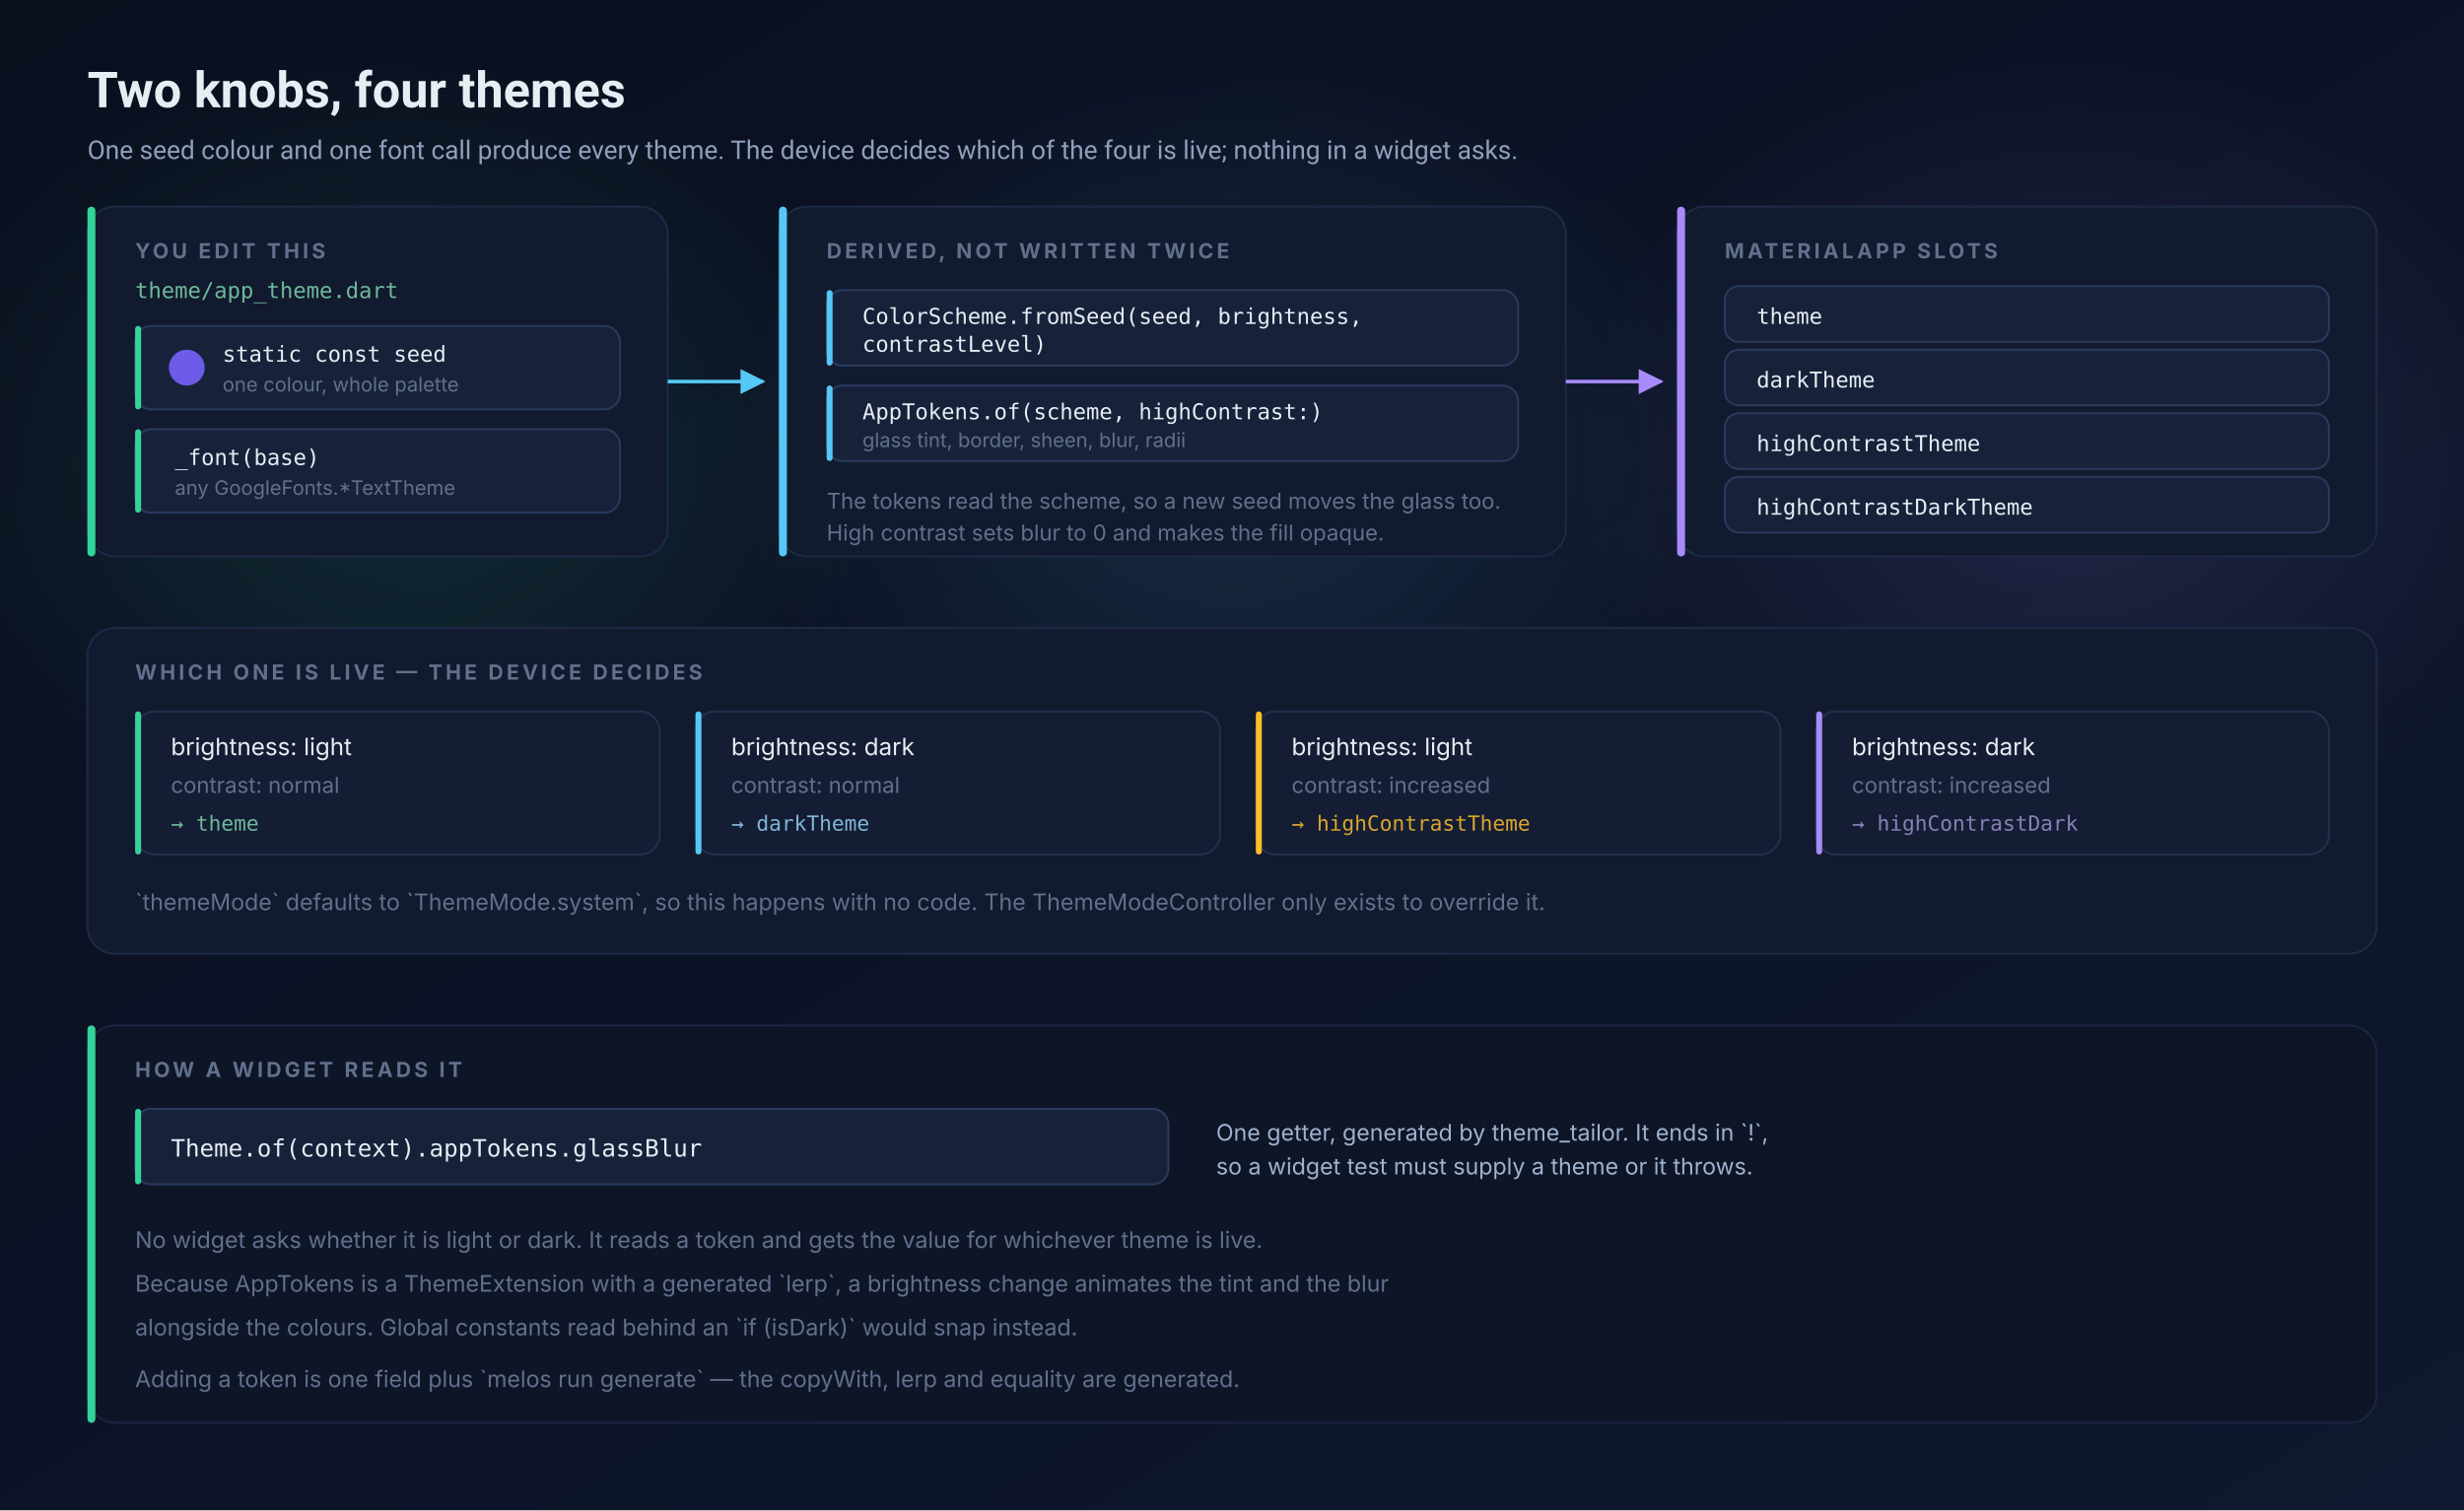
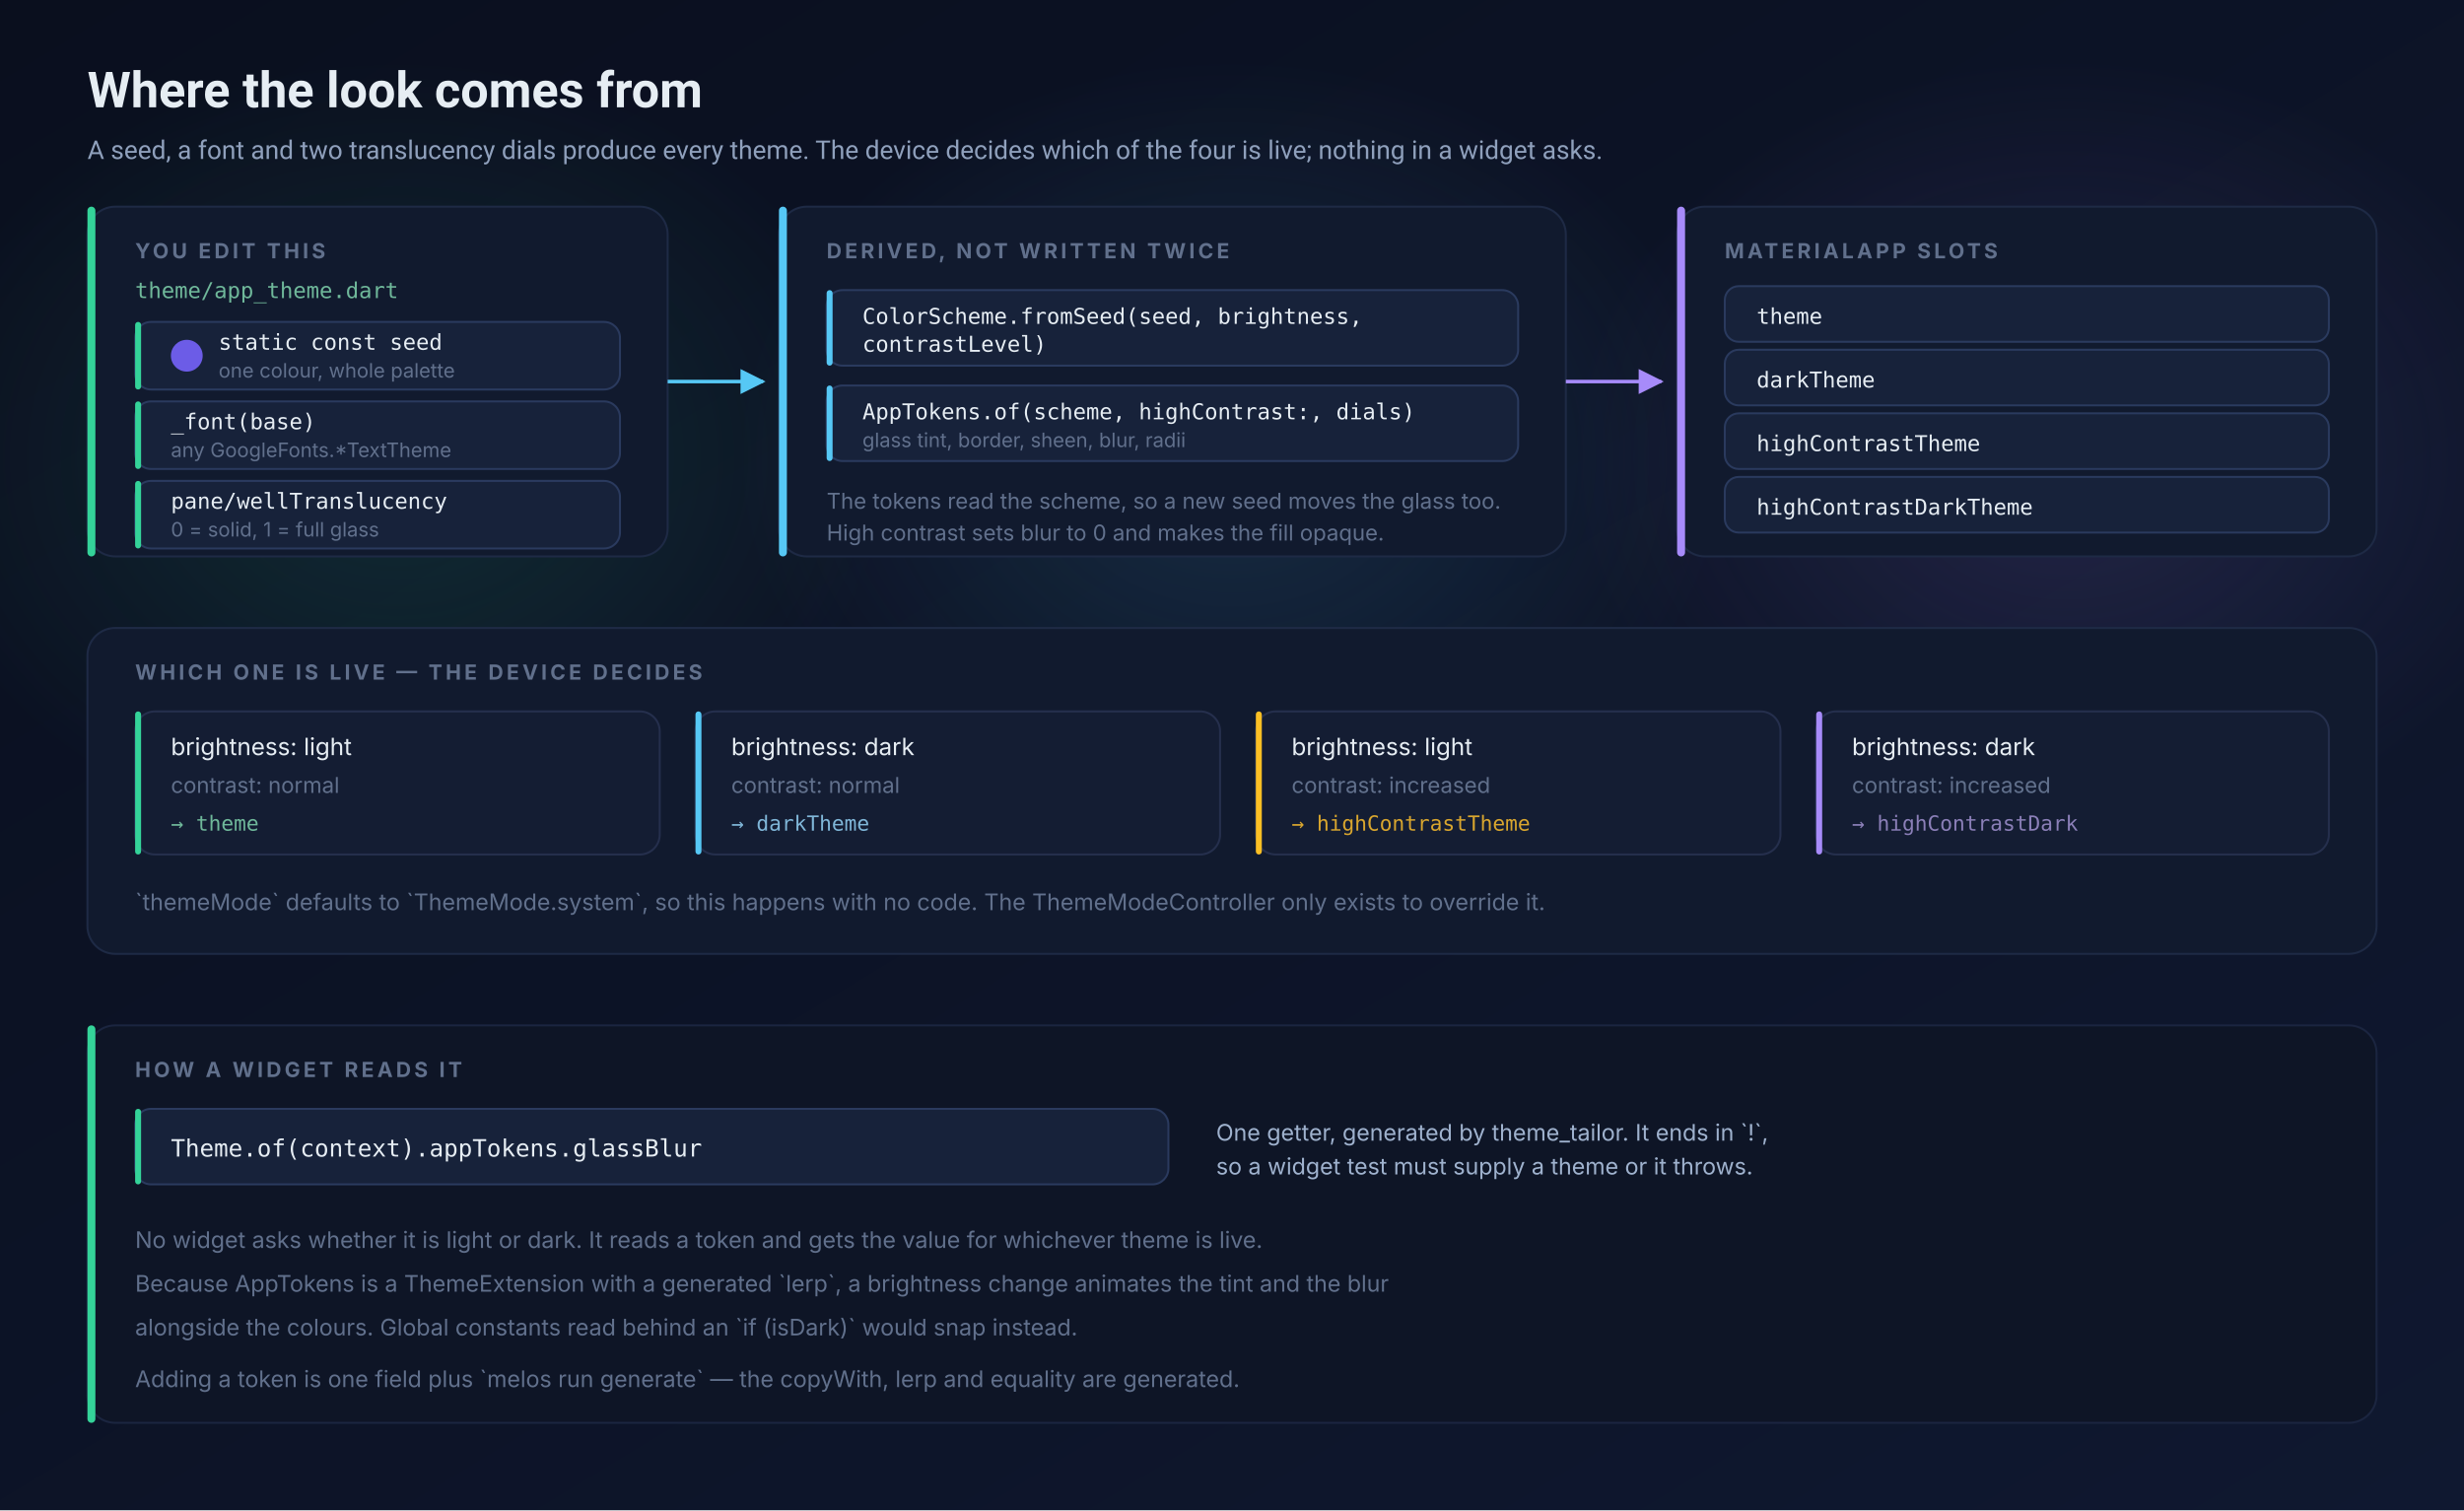
<svg xmlns="http://www.w3.org/2000/svg" viewBox="0 0 1240 760" width="1240" height="760" role="img" aria-label="One seed colour and one font call feed ColorScheme.fromSeed and AppTokens.of, which together build four ThemeData objects: light, dark, and a high-contrast variant of each. MaterialApp holds a slot for each, and the device chooses which is active from its brightness and its increase-contrast setting. Widgets read the tokens through Theme.of(context).appTokens, and because AppTokens is a ThemeExtension the values interpolate when the active theme changes.">
  <defs>
    <linearGradient id="bg" x1="0" y1="0" x2="1" y2="1">
      <stop offset="0" stop-color="#0A0F1E" />
      <stop offset="1" stop-color="#0F1830" />
    </linearGradient>
    <radialGradient id="glowEmerald" cx="0.5" cy="0.5" r="0.5">
      <stop offset="0" stop-color="#34D399" stop-opacity="0.14" />
      <stop offset="1" stop-color="#34D399" stop-opacity="0" />
    </radialGradient>
    <radialGradient id="glowCyan" cx="0.5" cy="0.5" r="0.5">
      <stop offset="0" stop-color="#56C8F5" stop-opacity="0.14" />
      <stop offset="1" stop-color="#56C8F5" stop-opacity="0" />
    </radialGradient>
    <radialGradient id="glowViolet" cx="0.5" cy="0.5" r="0.5">
      <stop offset="0" stop-color="#A78BFA" stop-opacity="0.14" />
      <stop offset="1" stop-color="#A78BFA" stop-opacity="0" />
    </radialGradient>
    <marker id="aC" viewBox="0 0 10 10" refX="9" refY="5" markerWidth="7" markerHeight="7" orient="auto-start-reverse">
      <path d="M0,0 L10,5 L0,10 z" fill="#56C8F5" />
    </marker>
    <marker id="aV" viewBox="0 0 10 10" refX="9" refY="5" markerWidth="7" markerHeight="7" orient="auto-start-reverse">
      <path d="M0,0 L10,5 L0,10 z" fill="#A78BFA" />
    </marker>
    <marker id="aE" viewBox="0 0 10 10" refX="9" refY="5" markerWidth="7" markerHeight="7" orient="auto-start-reverse">
      <path d="M0,0 L10,5 L0,10 z" fill="#34D399" />
    </marker>
  </defs>
  <rect width="1240" height="760" fill="url(#bg)" />
  <ellipse cx="200" cy="230" rx="250" ry="200" fill="url(#glowEmerald)" />
  <ellipse cx="620" cy="230" rx="250" ry="200" fill="url(#glowCyan)" />
  <ellipse cx="1040" cy="230" rx="250" ry="200" fill="url(#glowViolet)" />
-   <text x="44" y="54" font-family="-apple-system, BlinkMacSystemFont, 'Segoe UI', Roboto, sans-serif" font-size="25" font-weight="700" fill="#E6EDF3">Two knobs, four themes</text>
-   <text x="44" y="80" font-family="-apple-system, BlinkMacSystemFont, 'Segoe UI', Roboto, sans-serif" font-size="13" fill="#8FA0BC">One seed colour and one font call produce every theme. The device decides which of the four is live; nothing in a widget asks.</text>
+   <text x="44" y="54" font-family="-apple-system, BlinkMacSystemFont, 'Segoe UI', Roboto, sans-serif" font-size="25" font-weight="700" fill="#E6EDF3">Where the look comes from</text>
+   <text x="44" y="80" font-family="-apple-system, BlinkMacSystemFont, 'Segoe UI', Roboto, sans-serif" font-size="13" fill="#8FA0BC">A seed, a font and two translucency dials produce every theme. The device decides which of the four is live; nothing in a widget asks.</text>
  <rect x="44" y="104" width="292" height="176" rx="14" fill="#111A2E" stroke="#1E2A45" />
  <rect x="44" y="104" width="4" height="176" rx="2" fill="#34D399" />
  <text x="68" y="130" font-family="-apple-system, BlinkMacSystemFont, sans-serif" font-size="10.5" font-weight="700" letter-spacing="1.6" fill="#61708C">YOU EDIT THIS</text>
  <text x="68" y="150" font-family="ui-monospace, 'SF Mono', Menlo, Consolas, monospace" font-size="11" fill="#6FB89A">theme/app_theme.dart</text>
-   <rect x="68" y="164" width="244" height="42" rx="8" fill="#17223A" stroke="#2A3A5E" />
-   <rect x="68" y="164" width="3" height="42" rx="1.5" fill="#34D399" />
-   <circle cx="94" cy="185" r="9" fill="#6C5CE7" />
-   <text x="112" y="182" font-family="ui-monospace, 'SF Mono', Menlo, Consolas, monospace" font-size="11" fill="#E6EDF3">static const seed</text>
-   <text x="112" y="197" font-family="-apple-system, BlinkMacSystemFont, sans-serif" font-size="10" fill="#61708C">one colour, whole palette</text>
-   <rect x="68" y="216" width="244" height="42" rx="8" fill="#17223A" stroke="#2A3A5E" />
-   <rect x="68" y="216" width="3" height="42" rx="1.5" fill="#34D399" />
-   <text x="88" y="234" font-family="ui-monospace, 'SF Mono', Menlo, Consolas, monospace" font-size="11" fill="#E6EDF3">_font(base)</text>
-   <text x="88" y="249" font-family="-apple-system, BlinkMacSystemFont, sans-serif" font-size="10" fill="#61708C">any GoogleFonts.*TextTheme</text>
+   <rect x="68" y="162" width="244" height="34" rx="8" fill="#17223A" stroke="#2A3A5E" />
+   <rect x="68" y="162" width="3" height="34" rx="1.5" fill="#34D399" />
+   <circle cx="94" cy="179" r="8" fill="#6C5CE7" />
+   <text x="110" y="176" font-family="ui-monospace, 'SF Mono', Menlo, Consolas, monospace" font-size="11" fill="#E6EDF3">static const seed</text>
+   <text x="110" y="190" font-family="-apple-system, BlinkMacSystemFont, sans-serif" font-size="10" fill="#61708C">one colour, whole palette</text>
+   <rect x="68" y="202" width="244" height="34" rx="8" fill="#17223A" stroke="#2A3A5E" />
+   <rect x="68" y="202" width="3" height="34" rx="1.5" fill="#34D399" />
+   <text x="86" y="216" font-family="ui-monospace, 'SF Mono', Menlo, Consolas, monospace" font-size="11" fill="#E6EDF3">_font(base)</text>
+   <text x="86" y="230" font-family="-apple-system, BlinkMacSystemFont, sans-serif" font-size="10" fill="#61708C">any GoogleFonts.*TextTheme</text>
+   <rect x="68" y="242" width="244" height="34" rx="8" fill="#17223A" stroke="#2A3A5E" />
+   <rect x="68" y="242" width="3" height="34" rx="1.5" fill="#34D399" />
+   <text x="86" y="256" font-family="ui-monospace, 'SF Mono', Menlo, Consolas, monospace" font-size="11" fill="#E6EDF3">pane/wellTranslucency</text>
+   <text x="86" y="270" font-family="-apple-system, BlinkMacSystemFont, sans-serif" font-size="10" fill="#61708C">0 = solid, 1 = full glass</text>
  <line x1="336" y1="192" x2="384" y2="192" stroke="#56C8F5" stroke-width="1.8" marker-end="url(#aC)" />
  <rect x="392" y="104" width="396" height="176" rx="14" fill="#111A2E" stroke="#1E2A45" />
  <rect x="392" y="104" width="4" height="176" rx="2" fill="#56C8F5" />
  <text x="416" y="130" font-family="-apple-system, BlinkMacSystemFont, sans-serif" font-size="10.5" font-weight="700" letter-spacing="1.6" fill="#61708C">DERIVED, NOT WRITTEN TWICE</text>
  <rect x="416" y="146" width="348" height="38" rx="8" fill="#17223A" stroke="#2A3A5E" />
  <rect x="416" y="146" width="3" height="38" rx="1.5" fill="#56C8F5" />
  <text x="434" y="163" font-family="ui-monospace, 'SF Mono', Menlo, Consolas, monospace" font-size="11" fill="#E6EDF3">ColorScheme.fromSeed(seed, brightness,</text>
  <text x="434" y="177" font-family="ui-monospace, 'SF Mono', Menlo, Consolas, monospace" font-size="11" fill="#E6EDF3">                     contrastLevel)</text>
  <rect x="416" y="194" width="348" height="38" rx="8" fill="#17223A" stroke="#2A3A5E" />
  <rect x="416" y="194" width="3" height="38" rx="1.5" fill="#56C8F5" />
-   <text x="434" y="211" font-family="ui-monospace, 'SF Mono', Menlo, Consolas, monospace" font-size="11" fill="#E6EDF3">AppTokens.of(scheme, highContrast:)</text>
+   <text x="434" y="211" font-family="ui-monospace, 'SF Mono', Menlo, Consolas, monospace" font-size="11" fill="#E6EDF3">AppTokens.of(scheme, highContrast:, dials)</text>
  <text x="434" y="225" font-family="-apple-system, BlinkMacSystemFont, sans-serif" font-size="10" fill="#61708C">glass tint, border, sheen, blur, radii</text>
  <text x="416" y="256" font-family="-apple-system, BlinkMacSystemFont, sans-serif" font-size="11" fill="#61708C">The tokens read the scheme, so a new seed moves the glass too.</text>
  <text x="416" y="272" font-family="-apple-system, BlinkMacSystemFont, sans-serif" font-size="11" fill="#61708C">High contrast sets blur to 0 and makes the fill opaque.</text>
  <line x1="788" y1="192" x2="836" y2="192" stroke="#A78BFA" stroke-width="1.8" marker-end="url(#aV)" />
  <rect x="844" y="104" width="352" height="176" rx="14" fill="#111A2E" stroke="#1E2A45" />
  <rect x="844" y="104" width="4" height="176" rx="2" fill="#A78BFA" />
  <text x="868" y="130" font-family="-apple-system, BlinkMacSystemFont, sans-serif" font-size="10.5" font-weight="700" letter-spacing="1.6" fill="#61708C">MATERIALAPP SLOTS</text>
  <rect x="868" y="144" width="304" height="28" rx="7" fill="#17223A" stroke="#2A3A5E" />
  <text x="884" y="163" font-family="ui-monospace, 'SF Mono', Menlo, Consolas, monospace" font-size="11" fill="#E6EDF3">theme</text>
  <rect x="868" y="176" width="304" height="28" rx="7" fill="#17223A" stroke="#2A3A5E" />
  <text x="884" y="195" font-family="ui-monospace, 'SF Mono', Menlo, Consolas, monospace" font-size="11" fill="#E6EDF3">darkTheme</text>
  <rect x="868" y="208" width="304" height="28" rx="7" fill="#17223A" stroke="#2A3A5E" />
  <text x="884" y="227" font-family="ui-monospace, 'SF Mono', Menlo, Consolas, monospace" font-size="11" fill="#E6EDF3">highContrastTheme</text>
  <rect x="868" y="240" width="304" height="28" rx="7" fill="#17223A" stroke="#2A3A5E" />
  <text x="884" y="259" font-family="ui-monospace, 'SF Mono', Menlo, Consolas, monospace" font-size="11" fill="#E6EDF3">highContrastDarkTheme</text>
  <rect x="44" y="316" width="1152" height="164" rx="14" fill="#111A2E" stroke="#1E2A45" />
  <text x="68" y="342" font-family="-apple-system, BlinkMacSystemFont, sans-serif" font-size="10.5" font-weight="700" letter-spacing="1.6" fill="#61708C">WHICH ONE IS LIVE — THE DEVICE DECIDES</text>
  <rect x="68" y="358" width="264" height="72" rx="10" fill="#141D33" stroke="#252F4D" />
  <rect x="68" y="358" width="3" height="72" rx="1.5" fill="#34D399" />
  <text x="86" y="380" font-family="-apple-system, BlinkMacSystemFont, sans-serif" font-size="12" fill="#E6EDF3">brightness: light</text>
  <text x="86" y="399" font-family="-apple-system, BlinkMacSystemFont, sans-serif" font-size="11" fill="#61708C">contrast: normal</text>
  <text x="86" y="418" font-family="ui-monospace, 'SF Mono', Menlo, Consolas, monospace" font-size="10.5" fill="#6FB89A">→ theme</text>
  <rect x="350" y="358" width="264" height="72" rx="10" fill="#141D33" stroke="#252F4D" />
  <rect x="350" y="358" width="3" height="72" rx="1.5" fill="#56C8F5" />
  <text x="368" y="380" font-family="-apple-system, BlinkMacSystemFont, sans-serif" font-size="12" fill="#E6EDF3">brightness: dark</text>
  <text x="368" y="399" font-family="-apple-system, BlinkMacSystemFont, sans-serif" font-size="11" fill="#61708C">contrast: normal</text>
  <text x="368" y="418" font-family="ui-monospace, 'SF Mono', Menlo, Consolas, monospace" font-size="10.5" fill="#7FB6D8">→ darkTheme</text>
  <rect x="632" y="358" width="264" height="72" rx="10" fill="#141D33" stroke="#252F4D" />
  <rect x="632" y="358" width="3" height="72" rx="1.5" fill="#FBBF24" />
  <text x="650" y="380" font-family="-apple-system, BlinkMacSystemFont, sans-serif" font-size="12" fill="#E6EDF3">brightness: light</text>
  <text x="650" y="399" font-family="-apple-system, BlinkMacSystemFont, sans-serif" font-size="11" fill="#61708C">contrast: increased</text>
  <text x="650" y="418" font-family="ui-monospace, 'SF Mono', Menlo, Consolas, monospace" font-size="10.5" fill="#D9A62E">→ highContrastTheme</text>
  <rect x="914" y="358" width="258" height="72" rx="10" fill="#141D33" stroke="#252F4D" />
  <rect x="914" y="358" width="3" height="72" rx="1.5" fill="#A78BFA" />
  <text x="932" y="380" font-family="-apple-system, BlinkMacSystemFont, sans-serif" font-size="12" fill="#E6EDF3">brightness: dark</text>
  <text x="932" y="399" font-family="-apple-system, BlinkMacSystemFont, sans-serif" font-size="11" fill="#61708C">contrast: increased</text>
  <text x="932" y="418" font-family="ui-monospace, 'SF Mono', Menlo, Consolas, monospace" font-size="10.5" fill="#8B7FB8">→ highContrastDark</text>
  <text x="68" y="458" font-family="-apple-system, BlinkMacSystemFont, sans-serif" font-size="11.5" fill="#61708C">`themeMode` defaults to `ThemeMode.system`, so this happens with no code. The ThemeModeController only exists to override it.</text>
  <rect x="44" y="516" width="1152" height="200" rx="14" fill="#0E1526" stroke="#1B2540" />
  <rect x="44" y="516" width="4" height="200" rx="2" fill="#34D399" />
  <text x="68" y="542" font-family="-apple-system, BlinkMacSystemFont, sans-serif" font-size="10.5" font-weight="700" letter-spacing="1.6" fill="#61708C">HOW A WIDGET READS IT</text>
  <rect x="68" y="558" width="520" height="38" rx="8" fill="#17223A" stroke="#2A3A5E" />
  <rect x="68" y="558" width="3" height="38" rx="1.5" fill="#34D399" />
  <text x="86" y="582" font-family="ui-monospace, 'SF Mono', Menlo, Consolas, monospace" font-size="12" fill="#E6EDF3">Theme.of(context).appTokens.glassBlur</text>
  <text x="612" y="574" font-family="-apple-system, BlinkMacSystemFont, sans-serif" font-size="11.5" fill="#9FB2CE">One getter, generated by theme_tailor. It ends in `!`,</text>
  <text x="612" y="591" font-family="-apple-system, BlinkMacSystemFont, sans-serif" font-size="11.5" fill="#9FB2CE">so a widget test must supply a theme or it throws.</text>
  <text x="68" y="628" font-family="-apple-system, BlinkMacSystemFont, sans-serif" font-size="11.5" fill="#61708C">No widget asks whether it is light or dark. It reads a token and gets the value for whichever theme is live.</text>
  <text x="68" y="650" font-family="-apple-system, BlinkMacSystemFont, sans-serif" font-size="11.5" fill="#61708C">Because AppTokens is a ThemeExtension with a generated `lerp`, a brightness change animates the tint and the blur</text>
  <text x="68" y="672" font-family="-apple-system, BlinkMacSystemFont, sans-serif" font-size="11.5" fill="#61708C">alongside the colours. Global constants read behind an `if (isDark)` would snap instead.</text>
  <text x="68" y="698" font-family="-apple-system, BlinkMacSystemFont, sans-serif" font-size="11.5" fill="#61708C">Adding a token is one field plus `melos run generate` — the copyWith, lerp and equality are generated.</text>
</svg>
